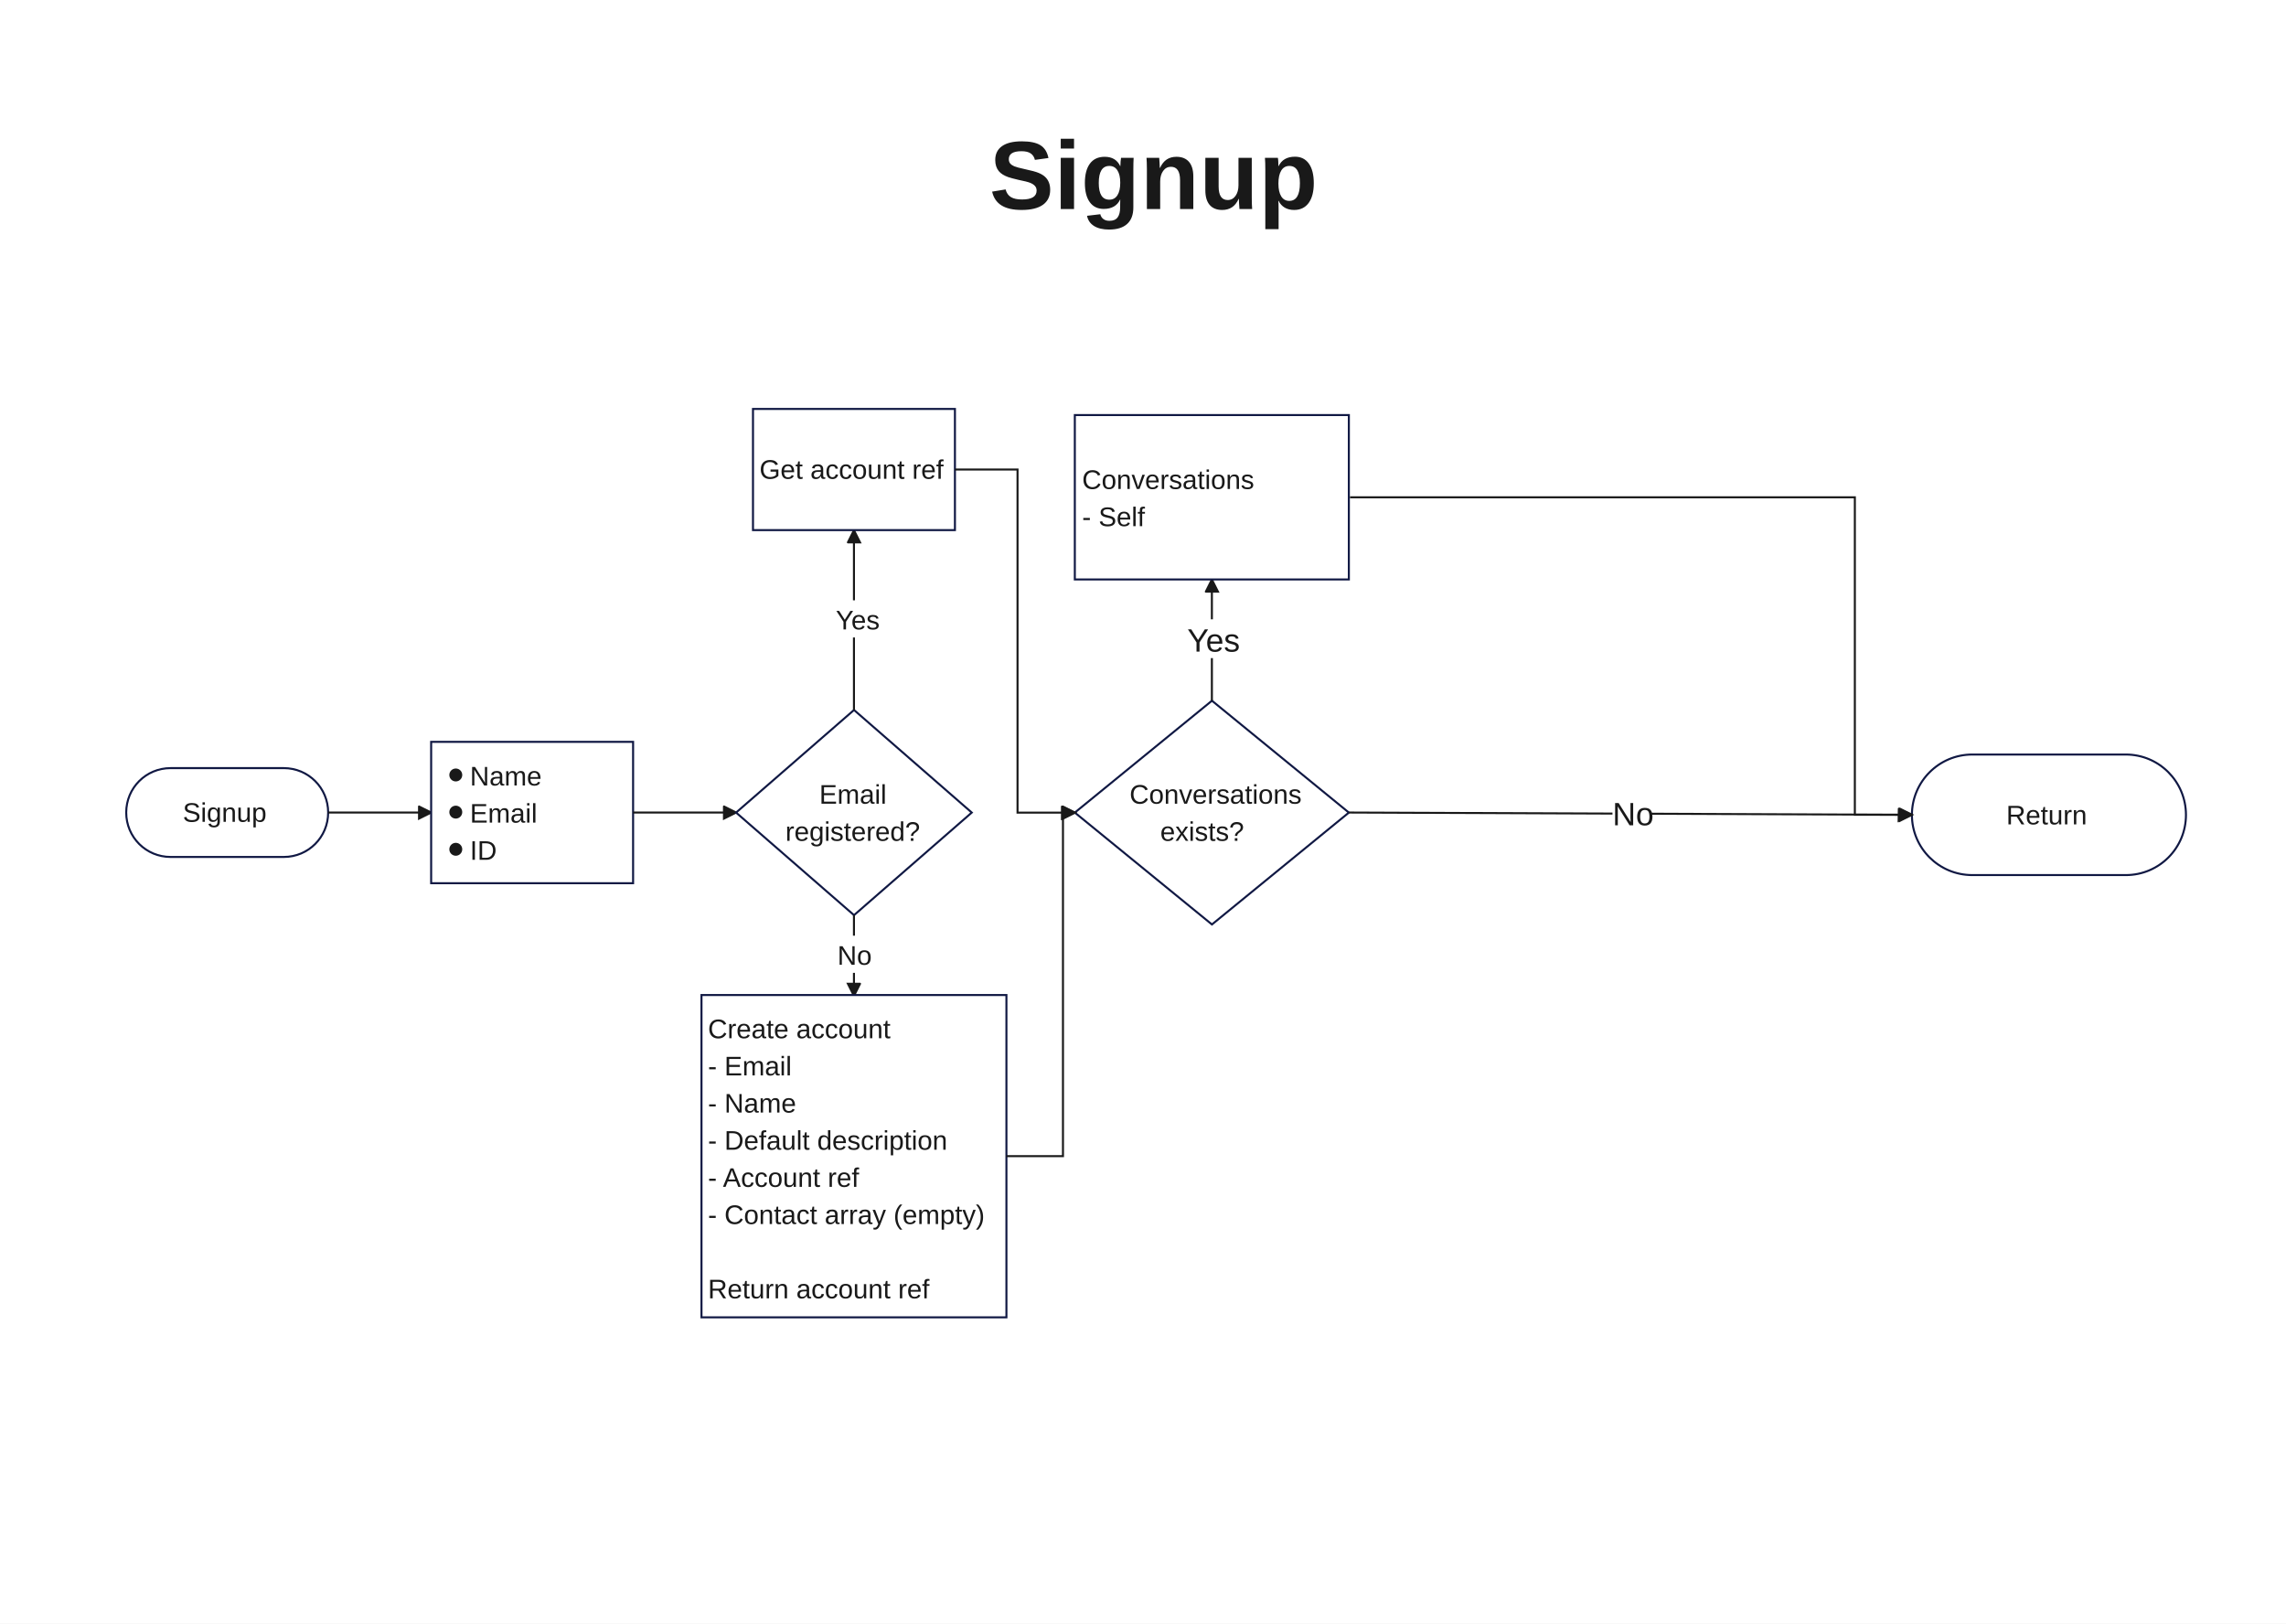
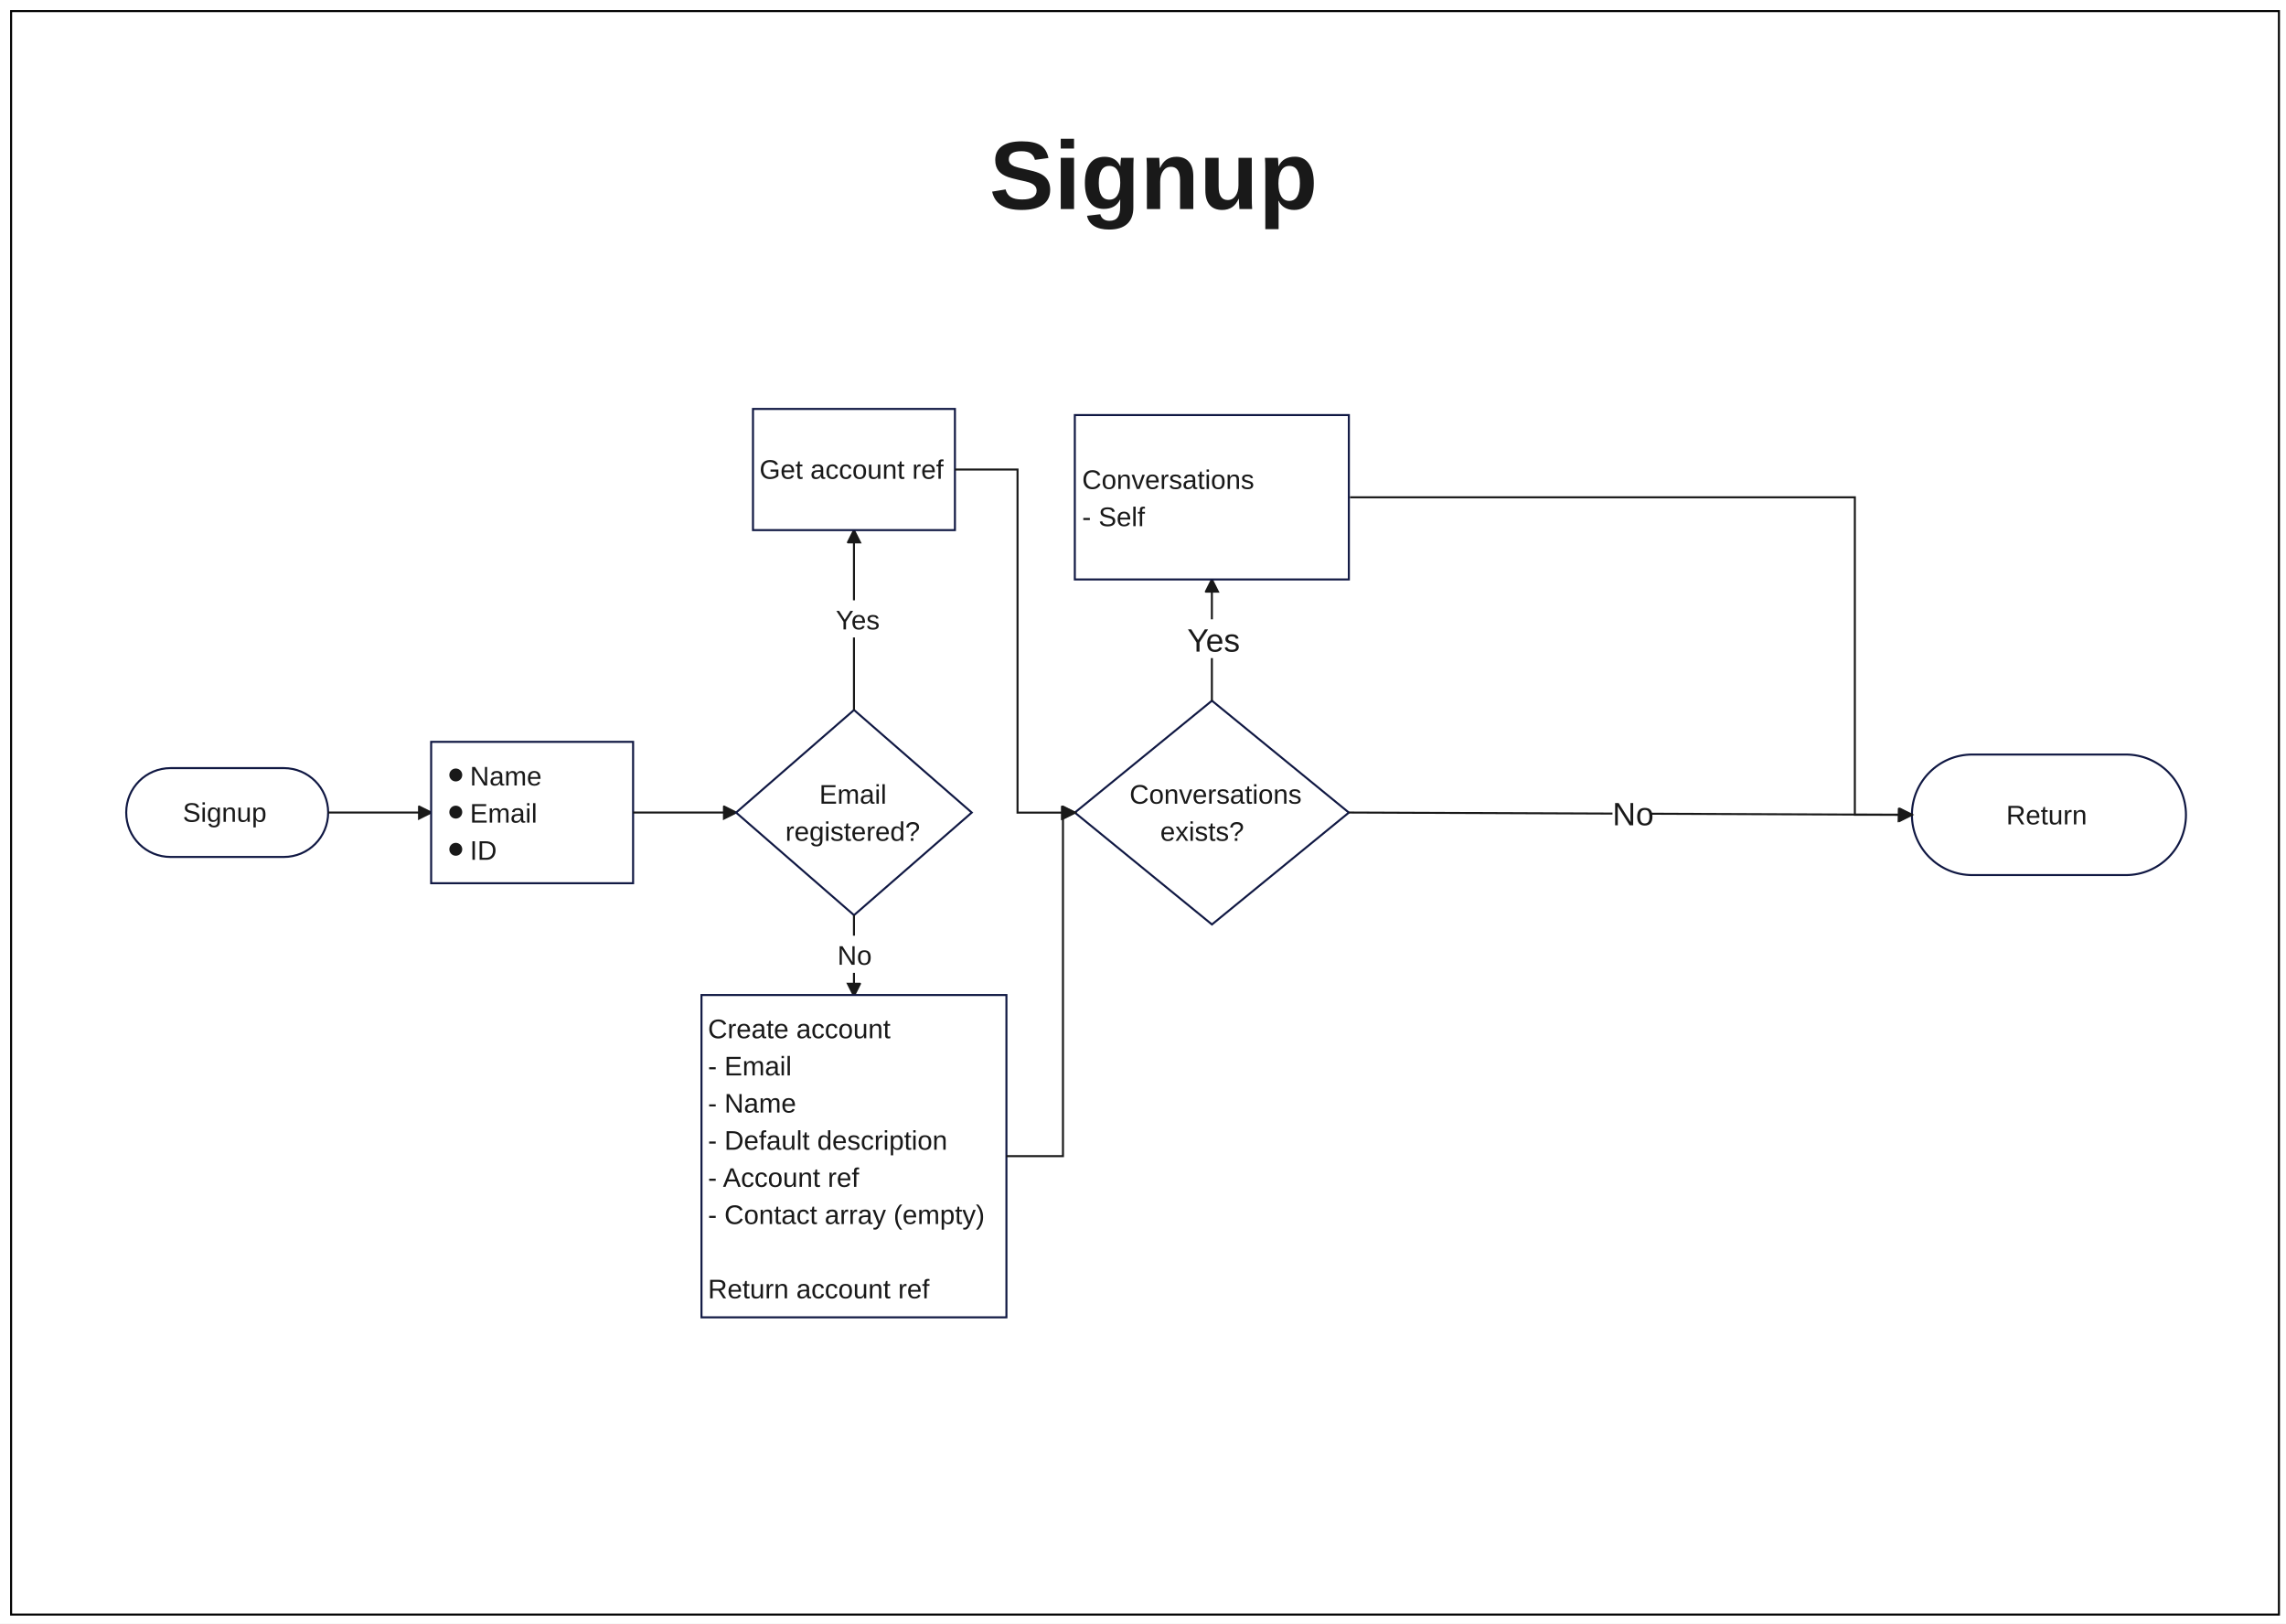
<svg xmlns="http://www.w3.org/2000/svg" width="1132" height="804" viewBox="0 0 1132 804">
  <defs>
    <linearGradient id="watermark_linear" y2="-11.905" x2="3.497" gradientUnits="userSpaceOnUse" x1="50.182" y1="56">
      <stop stop-color="#0066FF" />
      <stop offset="1" stop-color="#66CCFF" />
    </linearGradient>
  </defs>
  <rect x="0" y="0" width="1132" height="804" fill="white" />
  <g id="page1" transform="translate(5.5,5.5)">
-     <rect y="0" x="0" width="1123" height="794" fill="none" />
+     <rect y="0" x="0" width="1123" height="794" fill="white" stroke="black" stroke-width="1" />
    <g id="shape1" transform="translate(57,374.8504)">
      <path stroke-width="1" stroke="#101843" fill="#ffffff" fill-rule="nonzero" d="M22.0,44.0L78.0,44.0L78.0,44.0C90.2,44.0,100.0,34.2,100.0,22.0C100.0,9.8,90.2,.0,78.0,.0L22.0,.0L22.0,.0C9.8,.0,.0,9.8,.0,22.0C.0,34.2,9.8,44.0,22.0,44.0z" />
      <text style="fill:#191919;font-family:Nunito,PingFang SC,Mircrosoft YaHei,Arial;font-size:10.00pt" xml:space="preserve">
        <tspan y="26.6" x="28.0" style="font-family:Nunito,PingFang SC,Mircrosoft YaHei,Arial">Signup</tspan>
      </text>
    </g>
    <g id="shape2" transform="translate(157,396.8504)">
      <path stroke-width="1" stroke="#191919" fill="none" d="M.0,.0L45.0,.0" />
      <path stroke-linecap="round" stroke-width="1" stroke="#191919" fill="#191919" d="M45.0,-3.0L51.0,.0L45.0,3.0L45.0,-3.0" />
    </g>
    <g id="shape3" transform="translate(208,361.8504)">
      <path stroke-width="1" stroke="#101843" fill="#ffffff" fill-rule="nonzero" d="M100.0,70.0L100.0,.0L.0,.0L.0,70.0L100.0,70.0z" />
      <circle cx="12.2" r="3.2" fill="#191919" cy="16.4" />
      <circle cx="12.2" r="3.2" fill="#191919" cy="34.8" />
      <circle cx="12.2" r="3.2" fill="#191919" cy="53.2" />
      <text style="fill:#191919;font-family:Nunito,PingFang SC,Mircrosoft YaHei,Arial;font-size:10.00pt" xml:space="preserve">
        <tspan y="21.6" x="19.2" style="font-family:Nunito,PingFang SC,Mircrosoft YaHei,Arial">Name</tspan>
        <tspan y="40.0" x="19.2" style="font-family:Nunito,PingFang SC,Mircrosoft YaHei,Arial">Email</tspan>
        <tspan y="58.4" x="19.2" style="font-family:Nunito,PingFang SC,Mircrosoft YaHei,Arial">ID</tspan>
      </text>
    </g>
    <g id="shape4" transform="translate(308,396.8504)">
      <path stroke-width="1" stroke="#191919" fill="none" d="M.0,.0L45.0,.0" />
      <path stroke-linecap="round" stroke-width="1" stroke="#191919" fill="#191919" d="M45.0,-3.0L51.0,.0L45.0,3.0L45.0,-3.0" />
    </g>
    <g id="shape5" transform="translate(359,346.0691)">
      <path stroke-width="1" stroke="#101843" fill="#ffffff" fill-rule="nonzero" d="M58.4,101.6L116.7,50.8L58.4,.0L.0,50.8L58.4,101.6z" />
      <text style="fill:#191919;font-family:Nunito,PingFang SC,Mircrosoft YaHei,Arial;font-size:10.00pt" xml:space="preserve">
        <tspan y="46.4" x="41.2" style="font-family:Nunito,PingFang SC,Mircrosoft YaHei,Arial">Email </tspan>
        <tspan y="64.8" x="24.4" style="font-family:Nunito,PingFang SC,Mircrosoft YaHei,Arial">registered?
                </tspan>
      </text>
    </g>
    <g id="shape6" transform="translate(417.37,346.0691)">
      <path stroke-width="1" stroke="#191919" fill="none" d="M.0,.0L.0,-83.0" />
      <path stroke-linecap="round" stroke-width="1" stroke="#191919" fill="#191919" d="M-3.0,-83.0L.0,-89.0L3.0,-83.0L-3.0,-83.0" />
      <rect y="-54.3" x="-9.0" width="20.0" height="18.4" fill="#ffffff" />
      <text style="fill:#191919;font-family:Nunito,PingFang SC,Mircrosoft YaHei,Arial;font-size:10.00pt" xml:space="preserve">
        <tspan y="-39.9" x="-9.0" style="font-family:Nunito,PingFang SC,Mircrosoft YaHei,Arial">Yes</tspan>
      </text>
    </g>
    <g id="shape7" transform="translate(367.37,197)">
      <path stroke-width="1" stroke="#101843" fill="#ffffff" fill-rule="nonzero" d="M100.0,60.0L100.0,.0L.0,.0L.0,60.0L100.0,60.0z" />
      <text style="fill:#191919;font-family:Nunito,PingFang SC,Mircrosoft YaHei,Arial;font-size:10.00pt" xml:space="preserve">
        <tspan y="34.6" x="3.2" style="font-family:Nunito,PingFang SC,Mircrosoft YaHei,Arial">Get account ref
                </tspan>
      </text>
    </g>
    <g id="shape8" transform="translate(417.37,447.6316)">
      <path stroke-width="1" stroke="#191919" fill="none" d="M.0,.0L.0,34.0" />
      <path stroke-linecap="round" stroke-width="1" stroke="#191919" fill="#191919" d="M3.0,34.0L.0,40.0L-3.0,34.0L3.0,34.0" />
      <rect y="10.2" x="-8.2" width="18.4" height="18.4" fill="#ffffff" />
      <text style="fill:#191919;font-family:Nunito,PingFang SC,Mircrosoft YaHei,Arial;font-size:10.00pt" xml:space="preserve">
        <tspan y="24.6" x="-8.2" style="font-family:Nunito,PingFang SC,Mircrosoft YaHei,Arial">No</tspan>
      </text>
    </g>
    <g id="shape9" transform="translate(341.87,487.2188)">
      <path stroke-width="1" stroke="#101843" fill="#ffffff" fill-rule="nonzero" d="M151.0,159.6L151.0,.0L.0,.0L.0,159.6L151.0,159.6z" />
      <text style="fill:#191919;font-family:Nunito,PingFang SC,Mircrosoft YaHei,Arial;font-size:10.00pt" xml:space="preserve">
        <tspan y="21.4" x="3.2" style="font-family:Nunito,PingFang SC,Mircrosoft YaHei,Arial">Create account
                </tspan>
        <tspan y="39.8" x="3.2" style="font-family:Nunito,PingFang SC,Mircrosoft YaHei,Arial">- Email</tspan>
        <tspan y="58.2" x="3.2" style="font-family:Nunito,PingFang SC,Mircrosoft YaHei,Arial">- Name</tspan>
        <tspan y="76.6" x="3.2" style="font-family:Nunito,PingFang SC,Mircrosoft YaHei,Arial">- Default description</tspan>
        <tspan y="95.0" x="3.2" style="font-family:Nunito,PingFang SC,Mircrosoft YaHei,Arial">- Account ref</tspan>
        <tspan y="113.4" x="3.2" style="font-family:Nunito,PingFang SC,Mircrosoft YaHei,Arial">- Contact array (empty)</tspan>
        <tspan y="150.2" x="3.2" style="font-family:Nunito,PingFang SC,Mircrosoft YaHei,Arial">Return account ref</tspan>
      </text>
    </g>
    <g id="shape10" transform="translate(526.74,341.4754)">
      <path stroke-width="1" stroke="#101843" fill="#ffffff" fill-rule="nonzero" d="M67.9,110.8L135.7,55.4L67.9,.0L.0,55.4L67.9,110.8z" />
      <text style="fill:#191919;font-family:Nunito,PingFang SC,Mircrosoft YaHei,Arial;font-size:10.00pt" xml:space="preserve">
        <tspan y="51.0" x="27.1" style="font-family:Nunito,PingFang SC,Mircrosoft YaHei,Arial">Conversations</tspan>
        <tspan y="69.4" x="42.3" style="font-family:Nunito,PingFang SC,Mircrosoft YaHei,Arial">exists?</tspan>
      </text>
    </g>
    <g id="shape11" transform="translate(467.37,227)">
      <path stroke-width="1" stroke="#191919" fill="none" d="M.0,.0L31.0,.0L31.0,169.9L53.0,169.9" />
      <path stroke-linecap="round" stroke-width="1" stroke="#191919" fill="#191919" d="M53.0,166.9L59.0,169.9L53.0,172.9L53.0,166.9" />
    </g>
    <g id="shape12" transform="translate(492.87,567)">
      <path stroke-width="1" stroke="#191919" fill="none" d="M.0,.0L28.0,.0L28.0,-170.1" />
      <path stroke-linecap="round" stroke-width="1" stroke="#191919" fill="#191919" d="M28.0,-173.1L34.0,-170.1L28.0,-167.1L28.0,-173.1" />
    </g>
    <g id="shape13" transform="translate(594.61,341.4754)">
      <path stroke-width="1" stroke="#191919" fill="none" d="M.0,.0L.0,-54.0" />
      <path stroke-linecap="round" stroke-width="1" stroke="#191919" fill="#191919" d="M-3.0,-54.0L.0,-60.0L3.0,-54.0L-3.0,-54.0" />
      <rect y="-40.3" x="-12.2" width="26.4" height="19.2" fill="#ffffff" />
      <text style="fill:#191919;font-family:Arial,PingFang SC,Mircrosoft YaHei,Arial;font-size:12.00pt" xml:space="preserve">
        <tspan y="-24.3" x="-12.2" style="font-family:Arial,PingFang SC,Mircrosoft YaHei,Arial">Yes</tspan>
      </text>
    </g>
    <g id="shape14" transform="translate(526.74,200.0314)">
      <path stroke-width="1" stroke="#101843" fill="#ffffff" fill-rule="nonzero" d="M135.7,81.4L135.7,.0L.0,.0L.0,81.4L135.7,81.4z" />
      <text style="fill:#191919;font-family:Nunito,PingFang SC,Mircrosoft YaHei,Arial;font-size:10.00pt" xml:space="preserve">
        <tspan y="36.6" x="3.6" style="font-family:Nunito,PingFang SC,Mircrosoft YaHei,Arial">Conversations
                </tspan>
        <tspan y="55.0" x="3.6" style="font-family:Nunito,PingFang SC,Mircrosoft YaHei,Arial">- Self</tspan>
      </text>
    </g>
    <g id="shape15" transform="translate(662.48,396.8504)">
      <path stroke-width="1" stroke="#191919" fill="none" d="M.0,.0L272.3,1.1" />
      <path stroke-linecap="round" stroke-width="1" stroke="#191919" fill="#191919" d="M272.3,-1.9L278.3,1.1L272.2,4.1L272.3,-1.9" />
      <rect y="-9.7" x="130.5" width="19.2" height="19.2" fill="#ffffff" />
      <text style="fill:#191919;font-family:Arial,PingFang SC,Mircrosoft YaHei,Arial;font-size:12.00pt" xml:space="preserve">
        <tspan y="6.3" x="130.5" style="font-family:Arial,PingFang SC,Mircrosoft YaHei,Arial">No</tspan>
      </text>
    </g>
    <g id="shape16" transform="translate(941.26,368.1248)">
      <path stroke-width="1" stroke="#101843" fill="#ffffff" fill-rule="nonzero" d="M29.9,59.7L105.9,59.7L105.9,59.7C122.4,59.7,135.7,46.4,135.7,29.9C135.7,13.4,122.4,.0,105.9,.0L29.9,.0L29.9,.0C13.4,.0,.0,13.4,.0,29.9C.0,46.4,13.4,59.7,29.9,59.7z" />
      <text style="fill:#191919;font-family:Nunito,PingFang SC,Mircrosoft YaHei,Arial;font-size:10.00pt" xml:space="preserve">
        <tspan y="34.6" x="46.7" style="font-family:Nunito,PingFang SC,Mircrosoft YaHei,Arial">Return</tspan>
      </text>
    </g>
    <g id="shape17" transform="translate(663,240.7534)">
      <path stroke-width="1" stroke="#191919" fill="none" d="M.0,.0L250.0,.0L250.0,157.2L272.3,157.2" />
      <path stroke-linecap="round" stroke-width="1" stroke="#191919" fill="#191919" d="M272.3,154.2L278.3,157.2L272.3,160.2L272.3,154.2" />
    </g>
    <g id="shape18" transform="translate(40,38)">
      <text style="fill:#191919;font-family:Quicksand,PingFang SC,Mircrosoft YaHei,Arial;font-size:36.00pt;font-weight:bold" xml:space="preserve">
        <tspan y="60.0" x="444.4" style="font-family:Quicksand,PingFang SC,Mircrosoft YaHei,Arial">Signup
                </tspan>
      </text>
    </g>
  </g>
</svg>
